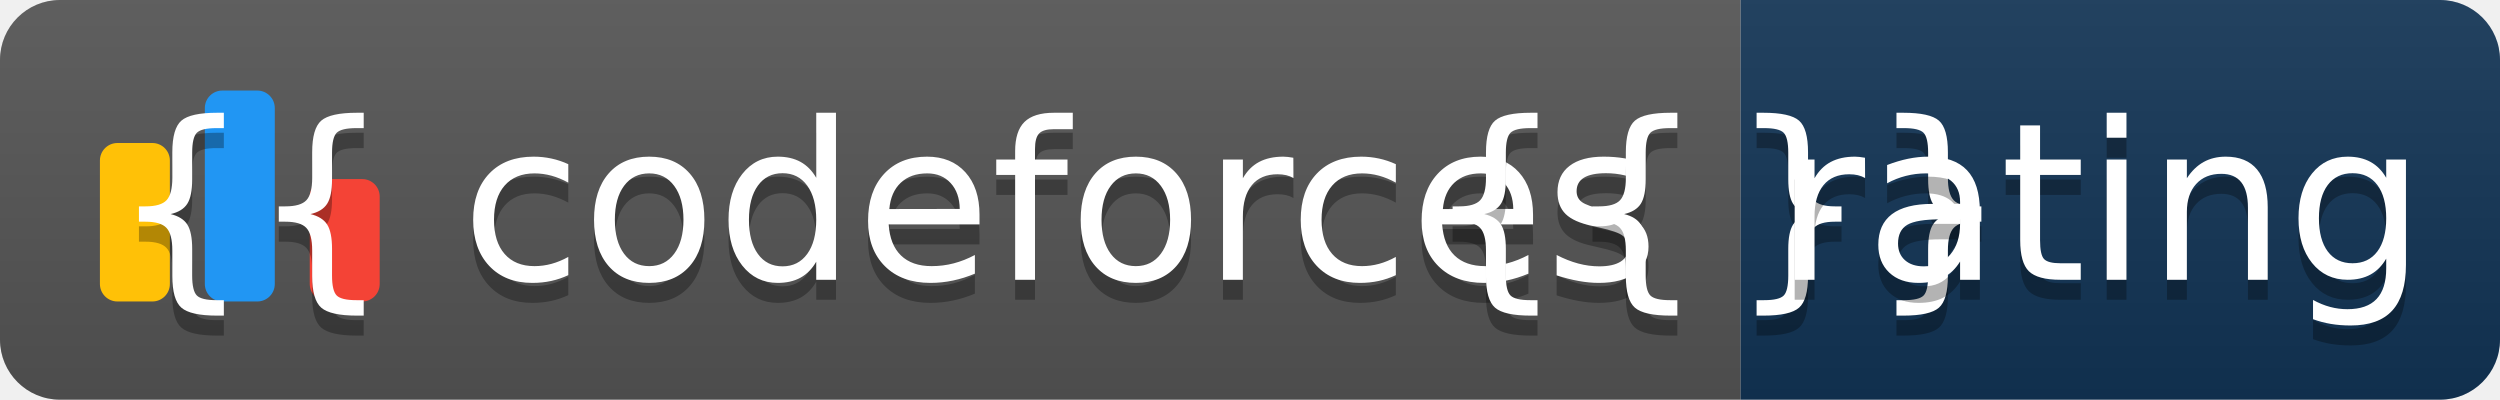
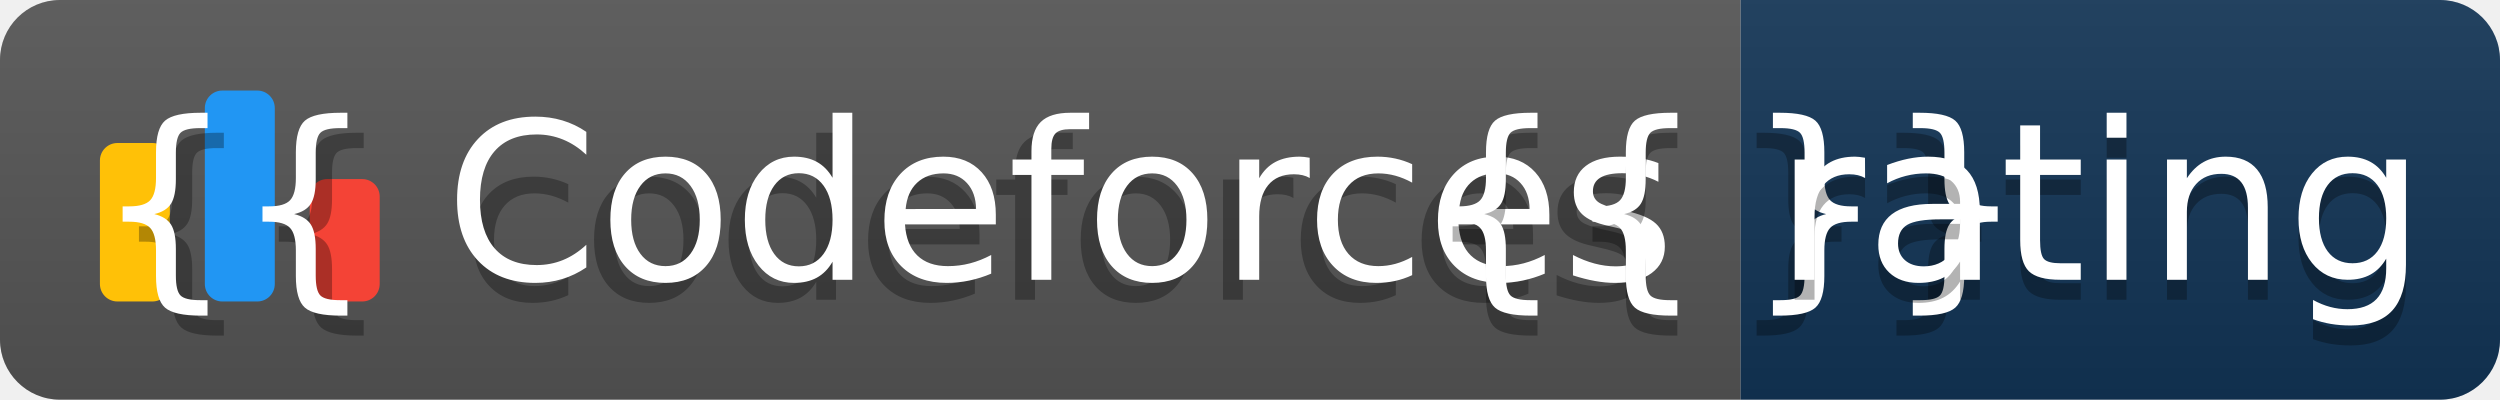
<svg xmlns="http://www.w3.org/2000/svg" width="125.1" height="20">
  <linearGradient id="smooth" x2="0" y2="100%">
    <stop offset="0" stop-color="#bbb" stop-opacity=".1" />
    <stop offset="1" stop-opacity=".1" />
  </linearGradient>
  <clipPath id="round">
    <rect width="125.1" height="20" rx="3" fill="#fff" />
  </clipPath>
  <g clip-path="url(#round)">
    <rect width="87.1" height="20" fill="#555" />
    <rect x="87.1" width="38.0" height="20" fill="#123456" />
    <rect width="125.1" height="20" fill="url(#smooth)" />
  </g>
  <g fill="#fff" text-anchor="middle" font-family="DejaVu Sans,Verdana,Geneva,sans-serif" font-size="110">
    <svg x="5" y="3" class="logo" width="14" height="14" viewBox="0 0 32 25" fill="none">
      <rect y="6" width="8" height="18.125" rx="2" fill="#FFC107" />
      <rect x="24" y="10.125" width="8" height="14" rx="2" fill="#F44336" />
      <rect x="12" width="8" height="24.125" rx="2" fill="#2196F3" />
    </svg>
    <text x="530.5" y="150" fill="#010101" fill-opacity=".3" transform="scale(0.1)" textLength="601.0" lengthAdjust="spacing">{{ codeforces }}
        </text>
-     <text x="530.5" y="140" transform="scale(0.1)" textLength="601.0" lengthAdjust="spacing">{{ codeforces }}</text>
+     <text x="530.5" y="140" transform="scale(0.1)" textLength="601.0" lengthAdjust="spacing">{{ Codeforces }}</text>
    <text x="1051.0" y="150" fill="#010101" fill-opacity=".3" transform="scale(0.1)" textLength="280.0" lengthAdjust="spacing">{{ rating }}
        </text>
    <text x="1051.0" y="140" transform="scale(0.1)" textLength="280.0" lengthAdjust="spacing">{{ rating }}</text>
  </g>
</svg>
